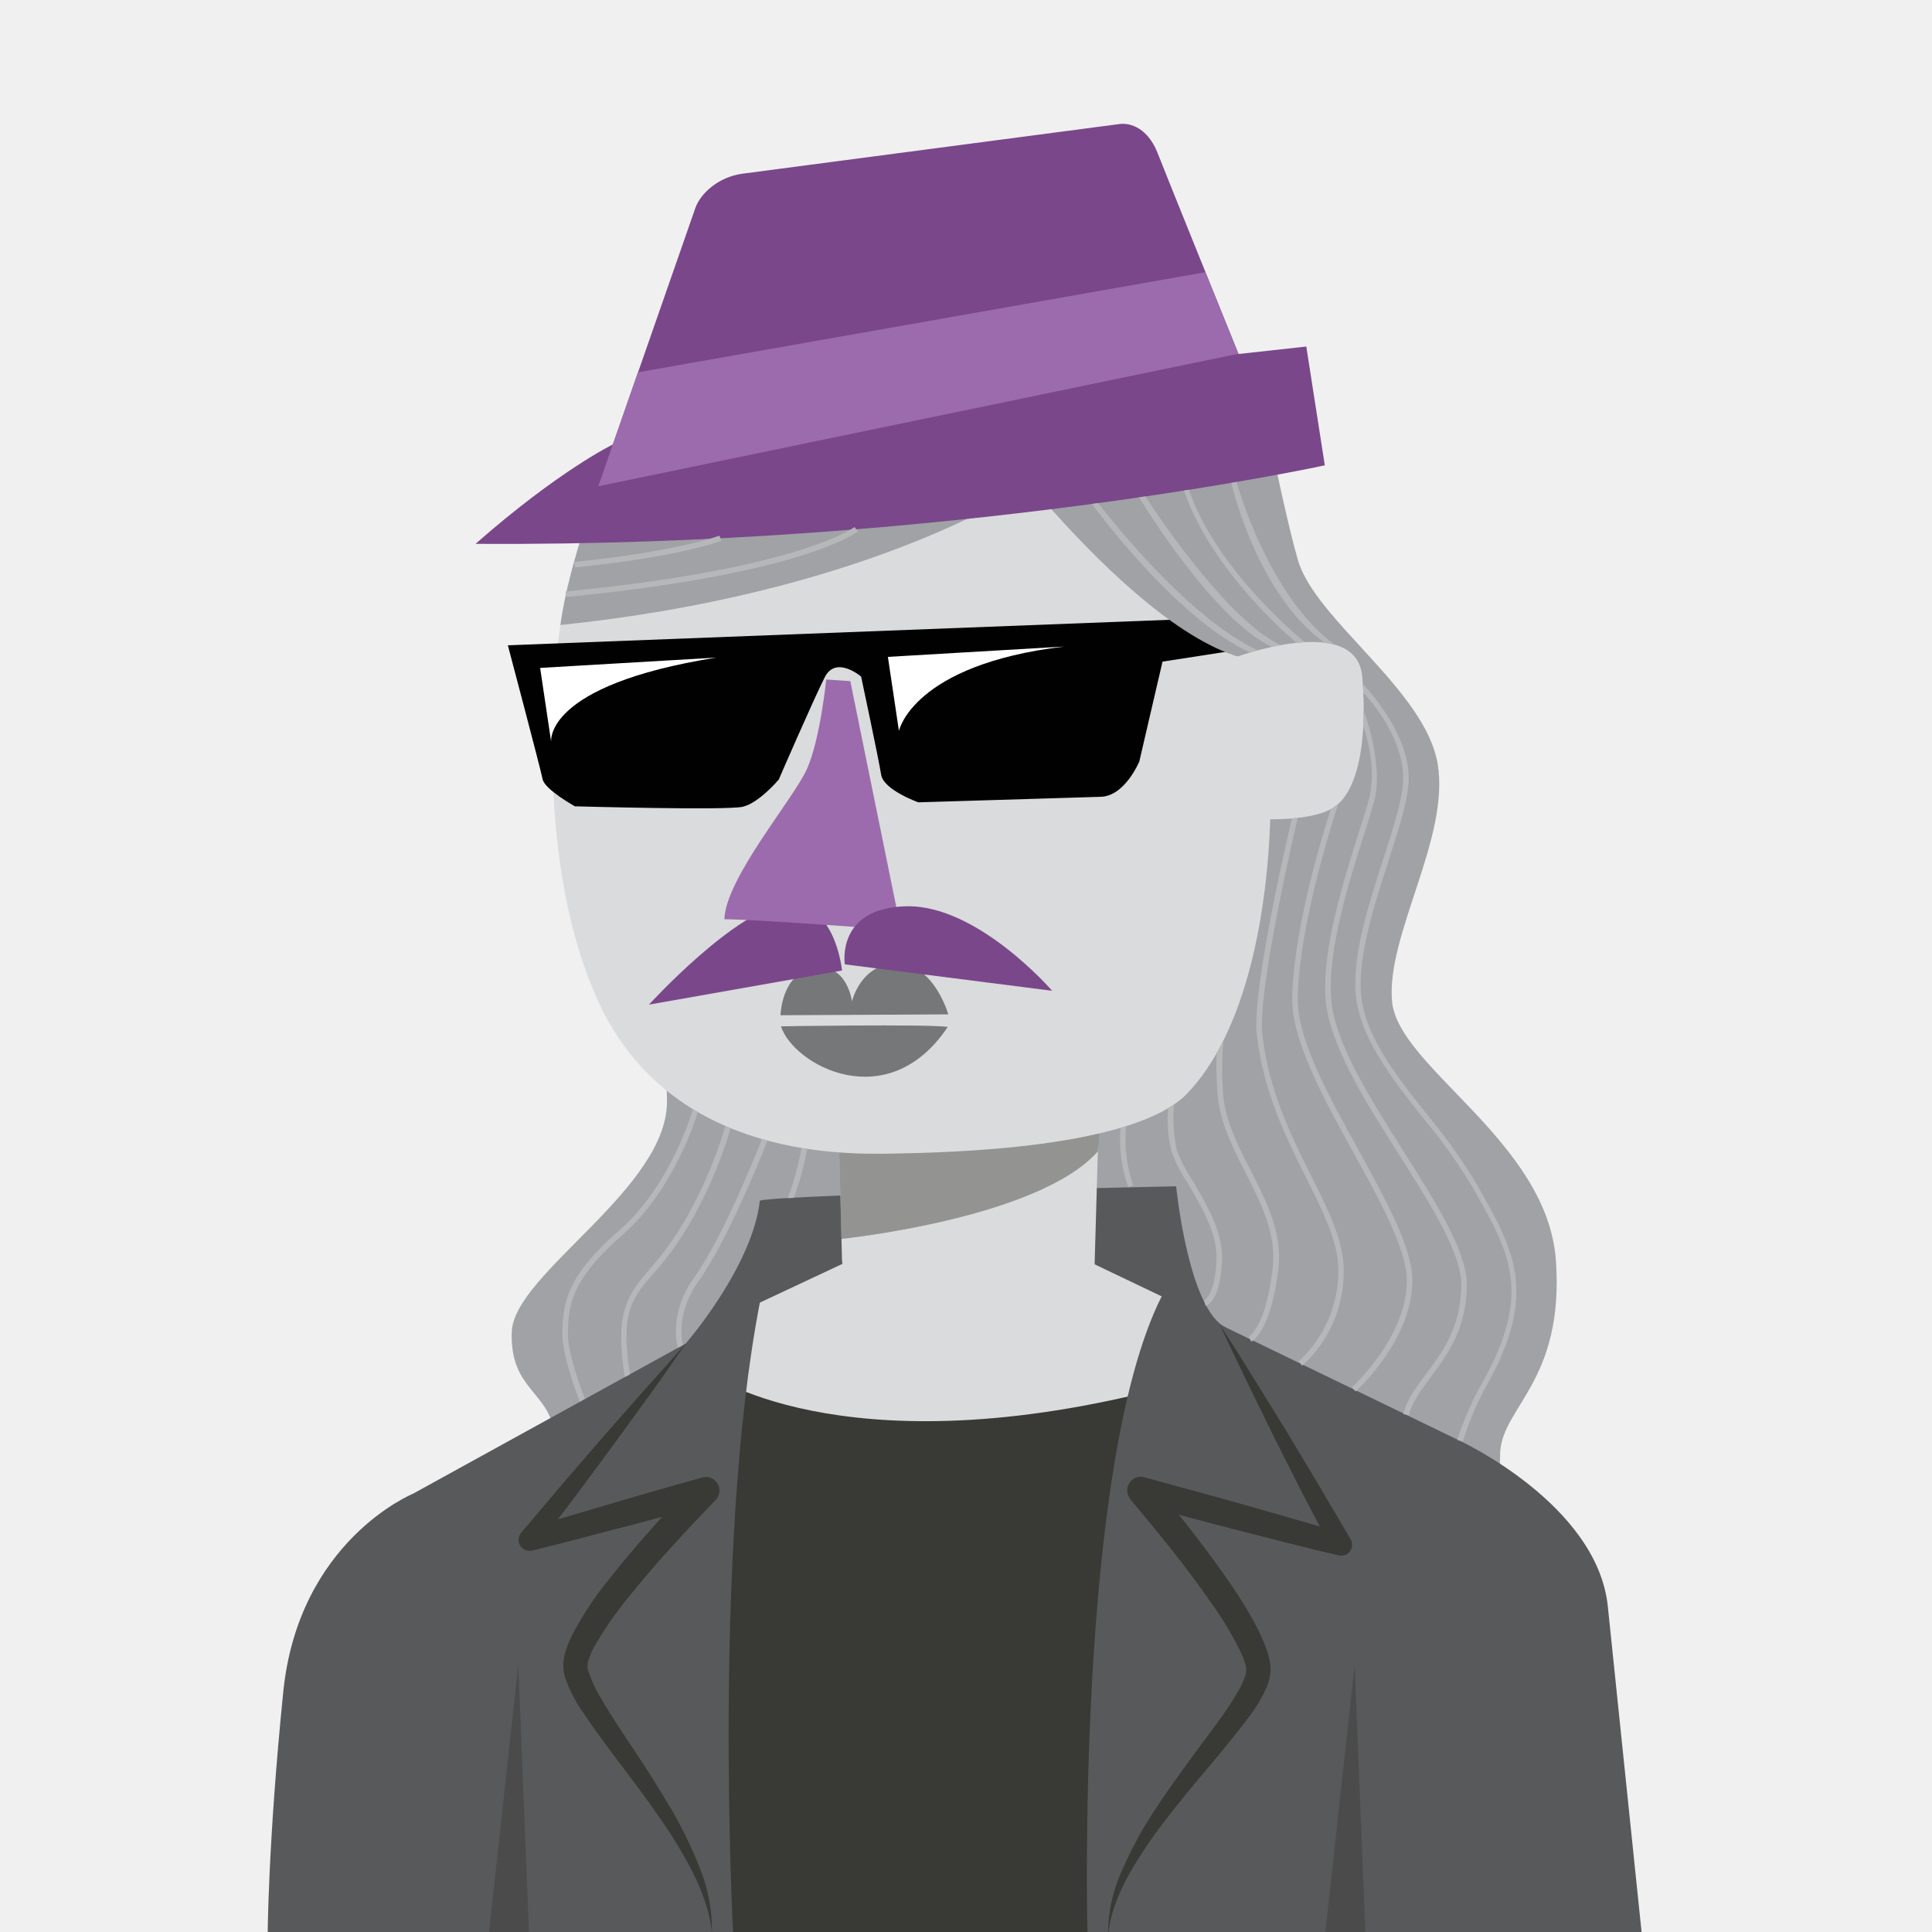
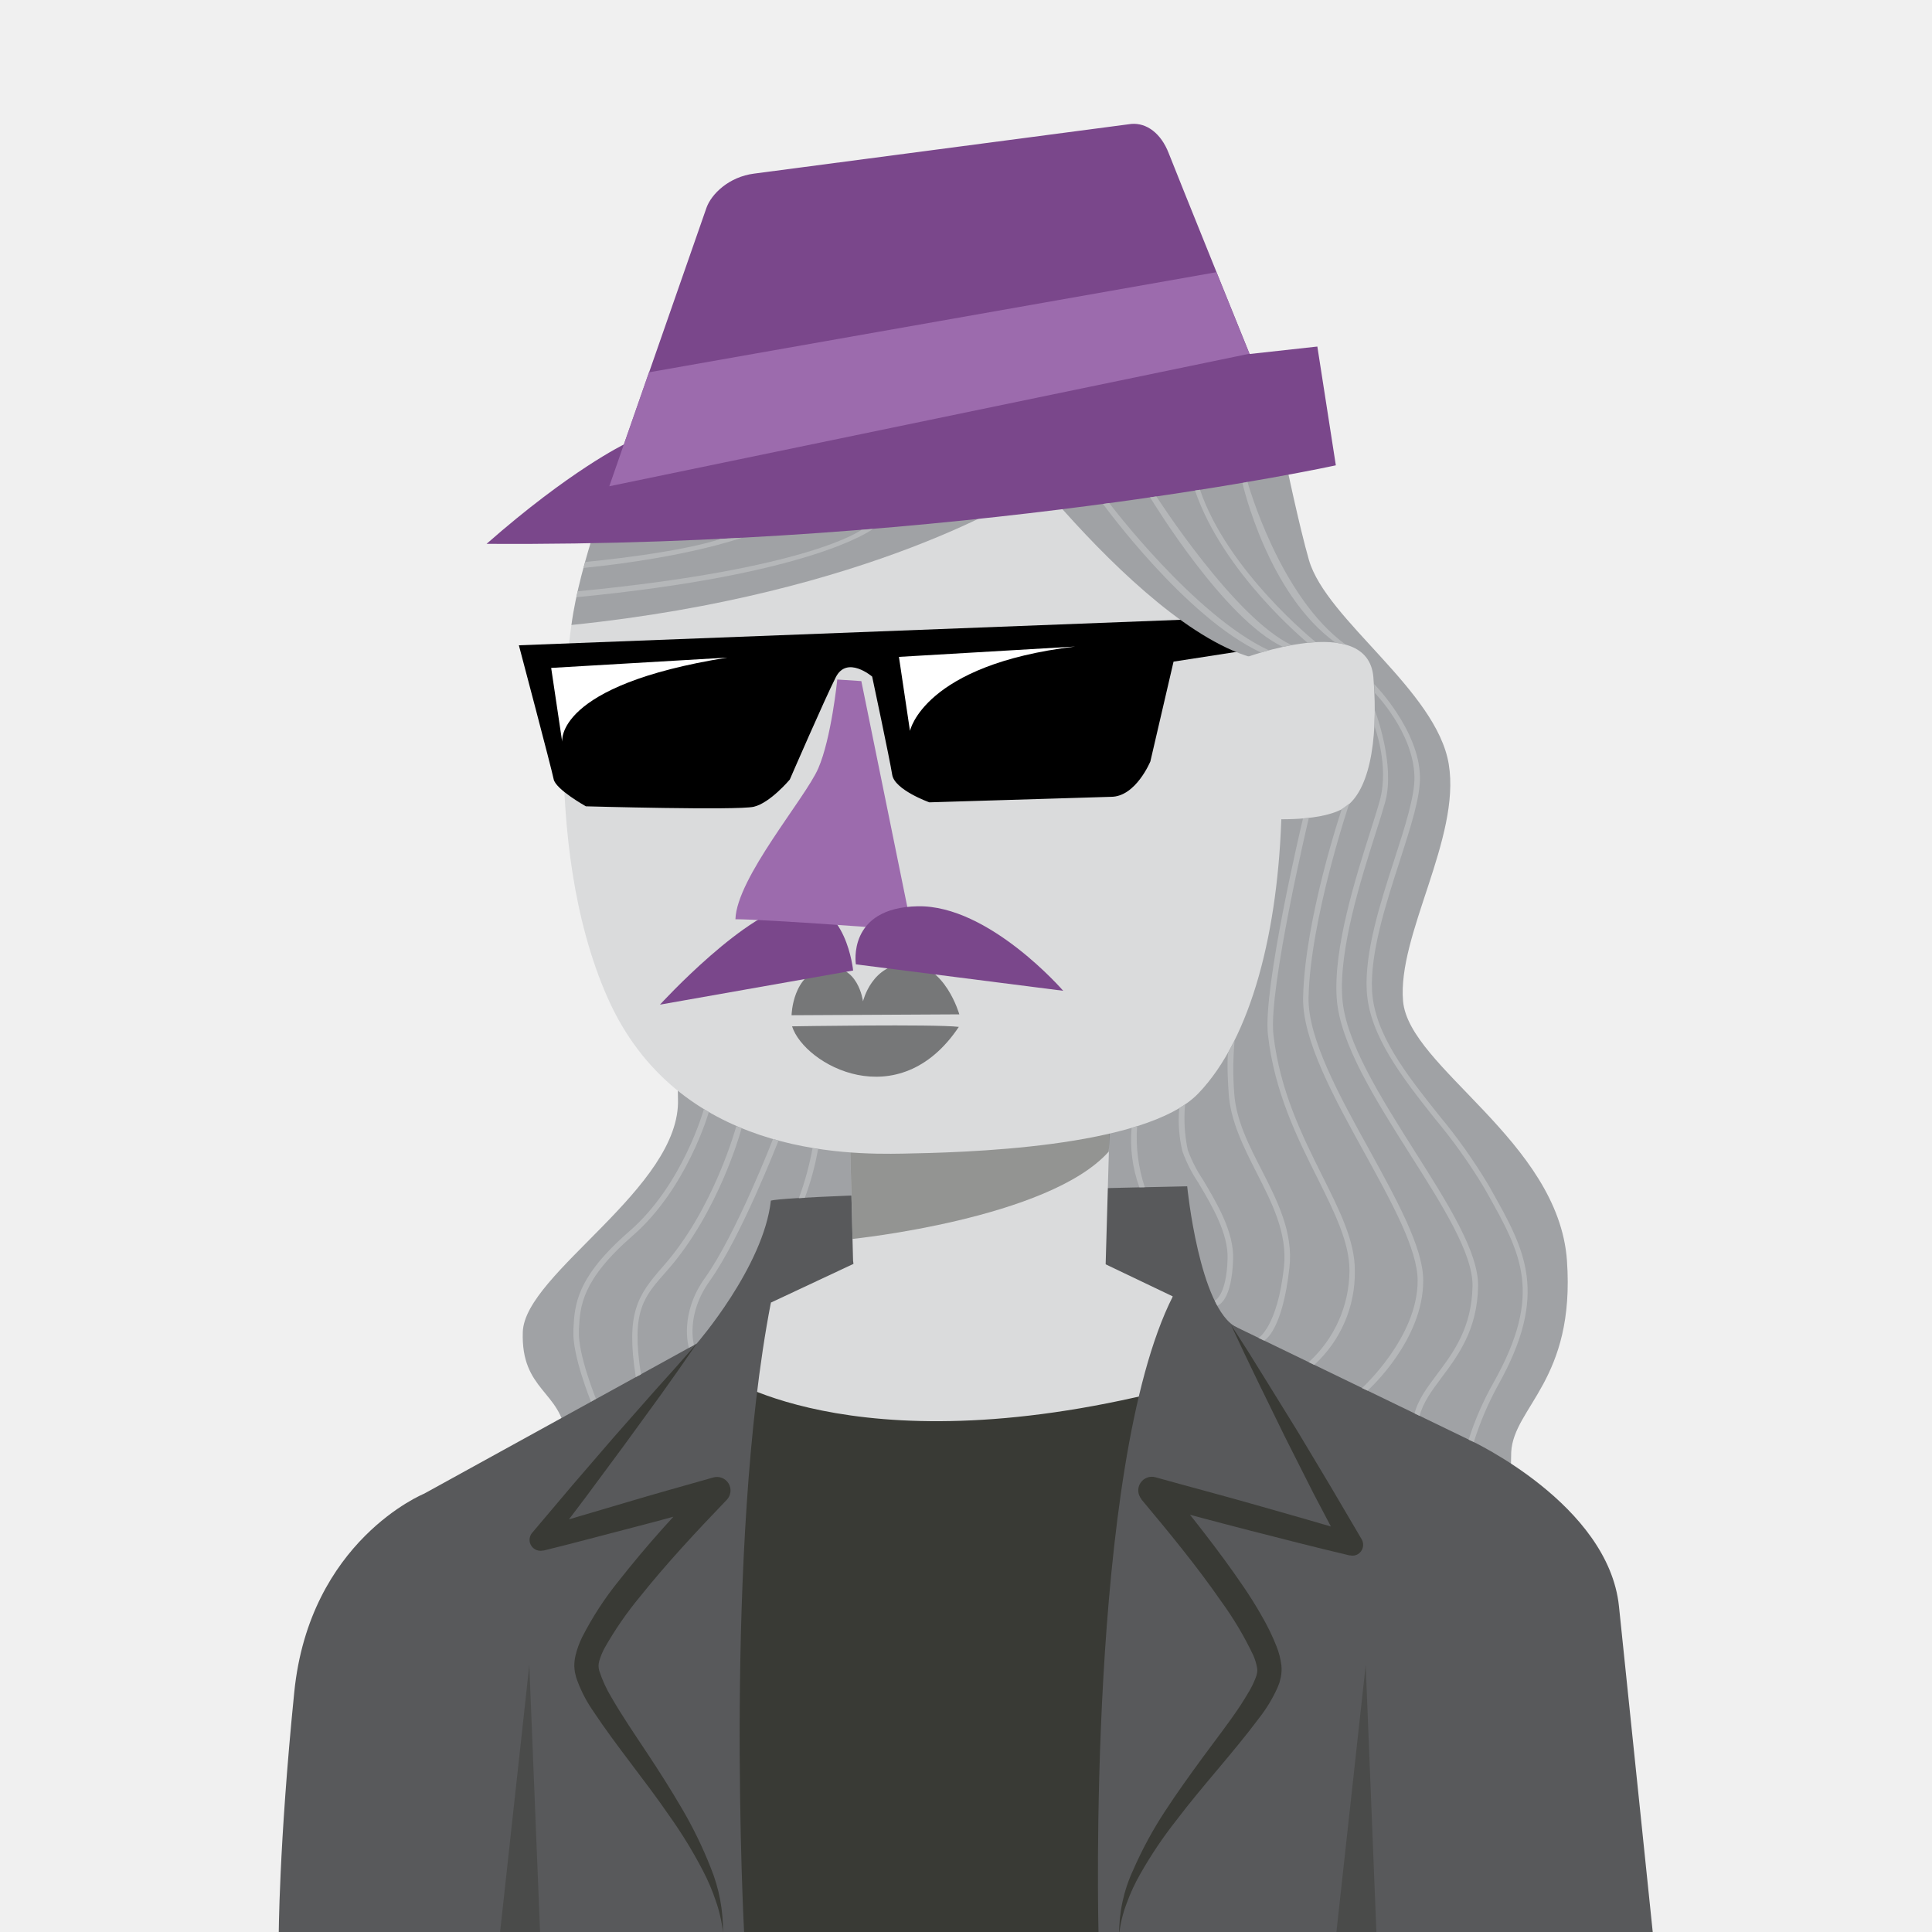
<svg xmlns="http://www.w3.org/2000/svg" id="Layer_14" data-name="Layer 14" viewBox="0 0 350 350">
  <defs>
-     <style>.cls-1{fill:#a0a2a5;}.cls-2,.cls-6{fill:#58595b;}.cls-3{fill:#dadbdc;}.cls-4,.cls-5{fill:#393a35;}.cls-5{opacity:0.44;}.cls-6{opacity:0.77;}.cls-7{fill:#010101;}.cls-8{fill:#7a478b;}.cls-9{fill:#9c6bad;}.cls-10{fill:none;stroke:#a0a2a5;stroke-miterlimit:10;}.cls-11{fill:#fff;}.cls-12{fill:#b5b7b9;}</style>
+     <style>.cls-1{fill:#a0a2a5;}.cls-2,.cls-6{fill:#58595b;}.cls-3{fill:#dadbdc;}.cls-4,.cls-5{fill:#393a35;}.cls-5{opacity:0.44;}.cls-6{opacity:0.77;}.cls-7{fill:#7a478b;}.cls-8{fill:#9c6bad;}.cls-9{fill:none;stroke:#a0a2a5;stroke-miterlimit:10;}.cls-10{fill:#fff;}.cls-11{fill:#b5b7b9;}</style>
  </defs>
-   <path class="cls-1" d="M230.85,83.31s2.52,12.08,4.28,18.15c3.15,10.86,23.14,23.6,25.33,37s-9.34,30.92-8.28,42.92,28.17,25.34,29.69,47-9.67,26.5-10.1,34.7A87,87,0,0,0,272.88,280L99.3,276.17a51.54,51.54,0,0,0,1.22-16c-.82-8.16-8.18-8.21-7.81-18.88s28.71-26.15,28.11-42.25,9.25-107.71,8.93-108.63S230.85,83.31,230.85,83.31Z" />
-   <path class="cls-2" d="M124.25,243.36s12.09-13.91,13.4-25.86c4.54-1.13,75.42-2.59,75.42-2.59s2.19,22.27,9,25.58a21,21,0,0,1-13.67,16.74l-75.62-1.08Z" />
-   <polygon class="cls-3" points="137.65 235.98 155.88 227.43 196.89 228.37 210.45 234.85 215.09 257.29 184.59 275.97 126.11 263.99 137.65 235.98" />
-   <path class="cls-4" d="M129.11,249.2s25.77,17.75,85.44,1.22C215.72,271.69,220,350,220,350H117.56Z" />
-   <polygon class="cls-3" points="199.28 194.92 198.25 230.76 179.38 242.61 154.22 241.32 152.54 228.37 151.79 198.83 199.28 194.92" />
-   <path class="cls-5" d="M152.44,224.44s35.59-3.64,46.42-15.82a54.43,54.43,0,0,0-.44-12.79l-46.59,4.69Z" />
-   <path class="cls-3" d="M101.52,113.22s-6.07,39,6.54,67.5,43.21,28.46,53.5,28.27,43.91-.9,53.53-10.91,14.55-29.56,15.08-51.33S228,79.86,228,79.86l-119,10.34Z" />
-   <path class="cls-6" d="M141.48,185.93c2.26,7,19.31,16.41,30.22.1C167.37,185.5,141.48,185.93,141.48,185.93Z" />
-   <path class="cls-6" d="M141.4,183.92l30.39-.16s-2.56-9.08-9.2-9.19-8.25,6.84-8.25,6.84-.86-7-6.83-6.06S141.4,183.92,141.4,183.92Z" />
-   <path class="cls-7" d="M92,116.9l137.58-5.3-.09,5.33-18.89,2.93-4.2,18.08s-2.64,6.41-7.12,6.41l-32.92,1s-6.3-2.25-6.73-5S156,122.57,156,122.57s-4.55-3.9-6.59.12-8.33,18.53-8.33,18.53-3.56,4.24-6.52,4.93-30.42-.08-30.42-.08-5.48-3.06-5.84-4.91S92,116.9,92,116.9Z" />
-   <path class="cls-8" d="M152.54,175.82s-1.2-12.67-10.09-12S117.56,182,117.56,182Z" />
-   <path class="cls-9" d="M149.68,123.1s-1.07,10.66-3.45,16.11-14.76,19.81-15,27.32c5.58,0,32,2,32,2l-9.19-45.14Z" />
-   <path class="cls-8" d="M153.05,174.7s-1.66-10.28,11.22-10.52,26.34,15.31,26.34,15.31Z" />
-   <path class="cls-1" d="M175.34,73.28c.27.83,33.09,46.37,54.49,46.64.8-15.71-.28-44.82-5.49-48.43S175.34,73.28,175.34,73.28Z" />
-   <path class="cls-1" d="M183.83,89.36s-28,18.29-82.31,23.86c1.5-11.33,7.42-26.34,7.42-26.34Z" />
-   <path class="cls-2" d="M210.45,234.85l54,26.15s24.91,11.53,26.82,30l6.22,60L197,350S194.84,265.7,210.45,234.85Z" />
-   <path class="cls-2" d="M137.65,236,74.82,270.6s-20.74,8.46-23.51,35.94c-2.82,28-2.82,44.49-2.82,44.49l84.31-1S129.08,280.24,137.65,236Z" />
-   <path class="cls-4" d="M221,240l3.08,4.79,3,4.83,6,9.7,5.85,9.76,5.77,9.81a2,2,0,0,1-.69,2.66,1.91,1.91,0,0,1-1.43.22l-.12,0c-6.11-1.44-12.18-3-18.26-4.56S212.05,274,206,272.38l2.51-4c2.65,3,5.18,6.12,7.63,9.3s4.84,6.39,7.11,9.74c1.14,1.67,2.23,3.39,3.24,5.18a40.87,40.87,0,0,1,2.77,5.67,14.37,14.37,0,0,1,.88,3.45,7.32,7.32,0,0,1-.11,2.13l-.25,1-.33.84a26.58,26.58,0,0,1-3.31,5.5c-4.88,6.53-10.26,12.26-15,18.53a77.6,77.6,0,0,0-6.55,9.75,33.78,33.78,0,0,0-2.47,5.32,22.37,22.37,0,0,0-1.37,5.74,27.22,27.22,0,0,1,2.52-11.7A71.34,71.34,0,0,1,209,328.2c2.19-3.36,4.53-6.61,6.88-9.82s4.8-6.33,6.92-9.55c.52-.8,1-1.61,1.48-2.41a15.93,15.93,0,0,0,1.15-2.36l.2-.55.11-.49a2.31,2.31,0,0,0,0-.83,9.46,9.46,0,0,0-.69-2.28,60.37,60.37,0,0,0-5.79-9.77c-4.43-6.4-9.47-12.52-14.49-18.52l0-.06a2.46,2.46,0,0,1,2.55-3.94c6,1.68,12.11,3.28,18.13,5s12.08,3.42,18.09,5.24l-2.24,2.85L236,270.64l-5.13-10.16-5-10.22-2.47-5.14Z" />
-   <path class="cls-4" d="M124.25,243.36,121,248.05l-3.29,4.64L111,261.92l-6.77,9.15-6.86,9.07L95.3,277c5.28-1.65,10.61-3.16,15.91-4.75s10.63-3.06,16-4.59a2.45,2.45,0,0,1,2.45,4.05l-.05.05c-5.4,5.63-10.8,11.4-15.65,17.47a63.8,63.8,0,0,0-6.45,9.35,12.06,12.06,0,0,0-.94,2.29,3.12,3.12,0,0,0,0,1.84,23.37,23.37,0,0,0,2.23,4.84c1.91,3.31,4.14,6.58,6.33,9.88s4.34,6.67,6.36,10.13a76.06,76.06,0,0,1,5.27,10.81,29.87,29.87,0,0,1,2.21,11.74,24.86,24.86,0,0,0-1.3-5.75,36.49,36.49,0,0,0-2.29-5.39,83.4,83.4,0,0,0-6.11-10c-4.45-6.49-9.5-12.47-14-19.27a24.49,24.49,0,0,1-2.9-5.84l-.22-.93c-.06-.33-.08-.71-.11-1.06a8.09,8.09,0,0,1,.23-2,15.8,15.8,0,0,1,1.17-3.24,58.53,58.53,0,0,1,6.74-10.35,201.83,201.83,0,0,1,16-17.95l2.4,4.1c-5.34,1.45-10.67,2.94-16,4.31s-10.7,2.84-16.08,4.15l-.11,0a2,2,0,0,1-2.4-1.45,2,2,0,0,1,.41-1.75l7.35-8.69,7.43-8.62,7.53-8.54,3.81-4.24Z" />
-   <polygon class="cls-5" points="245.41 301.63 247.35 350.03 240.05 350.49 245.41 301.63" />
-   <polygon class="cls-5" points="93.89 301.63 95.83 350.03 88.54 350.49 93.89 301.63" />
-   <path class="cls-10" d="M196.89,91.41s23.05,22.43,30.51,26.53" />
-   <path class="cls-8" d="M236.65,62.78,240,84.3s-68,14.81-153.85,14.22c15.13-13.3,24.88-18,24.88-18L126,37.6c.88-2.42,4-5.56,8.62-6.15l68.33-9c2.78-.23,5.38,1.71,6.77,5.3,1.62,4.16,14.66,36.38,14.66,36.38Z" />
-   <polygon class="cls-9" points="224.34 64.08 108.38 88.09 115.56 67.45 218.37 49.31 224.34 64.08" />
-   <path class="cls-11" d="M160.85,119l2,13.41s2.47-12,29.91-15.28Z" />
-   <path class="cls-11" d="M97.85,121l2,13.41s-1.52-10.26,29.91-15.28Z" />
-   <path class="cls-3" d="M223.2,119.28s22.62-8.6,23.6,3.41-.91,21.22-5.56,23.82-14.49,1.79-14.49,1.79Z" />
-   <path class="cls-12" d="M226.43,118.21c-13.7-6.38-28.46-26.72-28.62-26.92l1.14-.16c.15.21,15.44,20.4,28.9,26.68Z" />
-   <path class="cls-12" d="M230.41,117.19c-10.62-5-23.5-26.19-24.06-27.09l1.14-.17c.14.22,14.16,22.06,24.5,26.94Z" />
-   <path class="cls-12" d="M234.89,116.45c-.15-.13-15.31-12.59-20.4-27.59l.9-.14c5,14.73,20.8,27.49,21,27.61Z" />
-   <path class="cls-12" d="M239.93,116.42c-12.29-8.87-16.8-28.71-16.86-28.92l.93-.2c.05.2,5.81,20.83,17.8,29.49Z" />
-   <path class="cls-12" d="M102.57,108.15l-.1-1c42.17-4.08,52.25-11.6,52.34-11.67l.62.79C155,96.59,145.17,104,102.57,108.15Z" />
-   <path class="cls-12" d="M104.14,102.8l-.1-1c18.51-1.87,26.22-4.73,26.29-4.76l.36.93C130.38,98.1,122.81,100.92,104.14,102.8Z" />
-   <path class="cls-12" d="M265,261.13l-1-.27a55.22,55.22,0,0,1,4.52-10.37c9.08-16.16,5-23.41-1.17-34.39l-.53-.94a99.71,99.71,0,0,0-8.95-12.55c-5.83-7.35-11.85-15-12.31-23.09-.4-7.08,2.47-16,5-23.8,1.91-5.91,3.71-11.49,3.64-15-.16-8-7.13-15.14-7.21-15.21l-.09-1.59c.32.32,8.14,8.42,8.3,16.78.08,3.69-1.67,9.08-3.68,15.33-2.51,7.76-5.35,16.55-5,23.44.44,7.82,6.1,15,12.09,22.53a99.87,99.87,0,0,1,9,12.68l.53.94c6.11,10.87,10.52,18.72,1.18,35.37A54.38,54.38,0,0,0,265,261.13Z" />
-   <path class="cls-12" d="M255.2,256.4l-1-.25c.67-2.59,2.35-4.83,4.12-7.21,2.94-3.93,6.28-8.4,6.41-15.94.11-5.86-5.42-14.59-11.28-23.82-6.27-9.9-12.75-20.13-13.32-28.32-.64-9.07,3.42-21.85,6.11-30.3.72-2.27,1.34-4.23,1.72-5.64,1.7-6.37-1-13.32-1-13.4l.07-2.84c.14.34,3.69,9.81,1.91,16.5-.39,1.43-1,3.4-1.74,5.69-2.66,8.37-6.69,21-6.06,29.92.55,7.94,7,18.06,13.17,27.85,5.93,9.37,11.54,18.22,11.43,24.38-.14,7.86-3.57,12.46-6.6,16.52C257.37,251.93,255.82,254,255.2,256.4Z" />
-   <path class="cls-12" d="M245.59,252.07l-.67-.74c.1-.09,9.93-9.07,9.93-19.31,0-5.68-4.68-14.19-9.65-23.2-5.53-10-11.26-20.45-11.1-28.11.3-14.27,6.94-33.92,7-34.13l1.36-1c-.07.2-7.07,21-7.37,35.11-.16,7.39,5.5,17.67,11,27.61,5,9.12,9.77,17.74,9.77,23.68C255.85,242.71,246,251.69,245.59,252.07Z" />
-   <path class="cls-12" d="M235.91,247.41l-.63-.78a22.32,22.32,0,0,0,7.18-16.43c0-5.11-2.66-10.48-5.77-16.71-3.66-7.3-7.8-15.58-9-26-.95-8.39,6.05-38,6.35-39.22l1.06-.1c-.08.3-7.34,31-6.42,39.21,1.16,10.24,5.26,18.44,8.87,25.67,3.17,6.34,5.91,11.81,5.88,17.15A22.9,22.9,0,0,1,235.91,247.41Z" />
-   <path class="cls-12" d="M226.69,243.05l-.44-.89s3.15-1.83,4.33-12.62c.67-6.06-2.18-11.66-4.94-17.07-2.32-4.57-4.72-9.29-5.07-14.32-.39-5.62-.12-7.34-.1-7.46l1.17-2.22a58.7,58.7,0,0,0-.07,9.61c.33,4.83,2.69,9.46,5,13.94,2.83,5.54,5.74,11.27,5.05,17.63C230.32,241.13,226.84,243,226.69,243.05Z" />
-   <path class="cls-12" d="M218.4,236.55l-.25-1s2-.8,2.24-7.55c.14-4.63-2.87-9.69-5.29-13.76a25.74,25.74,0,0,1-2.89-5.7,24.73,24.73,0,0,1-.59-7.82l1.07-.68a27.51,27.51,0,0,0,.49,8.26,25.33,25.33,0,0,0,2.78,5.43c2.48,4.18,5.58,9.38,5.43,14.3C221.17,235.6,218.69,236.48,218.4,236.55Z" />
-   <path class="cls-12" d="M204.41,215.09A25,25,0,0,1,203,204.33l1-.33a25.89,25.89,0,0,0,1.27,10.73Z" />
-   <path class="cls-12" d="M105.06,253.93c-.13-.34-3.4-8.45-3.18-12.8l0-.33c.22-4.38.46-9.35,10.14-17.75s13.46-22,13.5-22.13l.88.53c0,.14-4,13.88-13.73,22.36-9.35,8.12-9.58,12.86-9.79,17l0,.33c-.21,4.14,3.05,12.18,3.08,12.26Z" />
-   <path class="cls-12" d="M113.18,249.46c-1.82-11.56.29-14.76,4.9-20C127.37,219,131.35,204.1,131.39,204l.94.4c0,.15-4.05,15.11-13.5,25.8-4.2,4.74-6.54,7.18-4.71,18.79Z" />
-   <path class="cls-12" d="M122.8,244.16c-.08-.24-1.76-6.14,2.91-12.65,5.63-7.87,12.26-25,12.33-25.17l1,.27c-.07.17-6.78,17.51-12.49,25.48-4.37,6.09-2.84,11.52-2.83,11.58Z" />
-   <path class="cls-12" d="M143.8,217l-1.08.06A55.53,55.53,0,0,0,145.2,208l1,.17A50.31,50.31,0,0,1,143.8,217Z" />
+   <path class="cls-1" d="M232.85,83.31s2.53,12.08,4.28,18.15c3.15,10.86,23.14,23.6,25.33,37s-9.34,30.92-8.28,42.92,28.17,25.34,29.69,47-9.67,26.5-10.1,34.7A87,87,0,0,0,274.88,280L101.3,276.17a51.54,51.54,0,0,0,1.22-16c-.82-8.16-8.18-8.21-7.81-18.88s28.71-26.15,28.11-42.25,9.25-107.71,8.93-108.63S232.85,83.31,232.85,83.31Z" />
+   <path class="cls-2" d="M126.25,243.36s12.09-13.91,13.4-25.86c4.54-1.13,75.42-2.59,75.42-2.59s2.19,22.27,9,25.58a21,21,0,0,1-13.68,16.74l-75.62-1.08Z" />
+   <polygon class="cls-3" points="139.65 235.98 157.88 227.43 198.89 228.37 212.45 234.85 217.09 257.29 186.59 275.97 128.11 263.99 139.65 235.98" />
+   <path class="cls-4" d="M131.11,249.2s25.77,17.75,85.44,1.22C217.72,271.69,222,350,222,350H119.56Z" />
+   <polygon class="cls-3" points="201.28 194.92 200.25 230.76 181.38 242.61 156.22 241.32 154.54 228.37 153.79 198.83 201.28 194.92" />
+   <path class="cls-5" d="M154.45,224.44s35.58-3.64,46.41-15.82a54.43,54.43,0,0,0-.44-12.79l-46.59,4.69Z" />
+   <path class="cls-3" d="M103.52,113.22s-6.07,39,6.54,67.5,43.21,28.46,53.5,28.27,43.91-.9,53.53-10.91,14.56-29.56,15.08-51.33S230,79.86,230,79.86l-119,10.34Z" />
+   <path class="cls-6" d="M143.49,185.93c2.25,7,19.3,16.41,30.21.1C169.37,185.5,143.49,185.93,143.49,185.93Z" />
+   <path class="cls-6" d="M143.4,183.92l30.39-.16s-2.56-9.08-9.2-9.19-8.25,6.84-8.25,6.84-.86-7-6.83-6.06S143.4,183.92,143.4,183.92Z" />
+   <path d="M94,116.9l137.58-5.3-.09,5.33-18.89,2.93-4.2,18.08s-2.64,6.41-7.12,6.41l-32.92,1s-6.3-2.25-6.73-5S158,122.57,158,122.57s-4.55-3.9-6.59.12-8.33,18.53-8.33,18.53-3.56,4.24-6.52,4.93-30.42-.08-30.42-.08-5.48-3.06-5.84-4.91S94,116.9,94,116.9Z" />
+   <path class="cls-7" d="M154.55,175.82s-1.21-12.67-10.1-12S119.56,182,119.56,182Z" />
+   <path class="cls-8" d="M151.68,123.1s-1.07,10.66-3.45,16.11-14.76,19.81-15,27.32c5.58,0,32,2,32,2l-9.19-45.14Z" />
+   <path class="cls-7" d="M155.05,174.7s-1.66-10.28,11.22-10.52,26.34,15.31,26.34,15.31Z" />
+   <path class="cls-1" d="M177.34,73.28c.27.83,33.09,46.37,54.49,46.64.8-15.71-.28-44.82-5.49-48.43S177.34,73.28,177.34,73.28Z" />
+   <path class="cls-1" d="M185.83,89.36s-28,18.29-82.31,23.86c1.5-11.33,7.42-26.34,7.42-26.34Z" />
+   <path class="cls-2" d="M212.47,234.85l54,26.14s24.9,11.54,26.82,30l6.22,60L199,350S196.85,265.7,212.47,234.85Z" />
+   <path class="cls-2" d="M139.65,236,76.82,270.6s-20.74,8.46-23.51,35.94c-2.82,28-2.82,44.49-2.82,44.49l84.31-1S131.08,280.24,139.65,236Z" />
+   <path class="cls-4" d="M223,240l3.08,4.79,3,4.83,6,9.7,5.85,9.76,5.77,9.81a2,2,0,0,1-.69,2.66,1.91,1.91,0,0,1-1.43.22l-.12,0c-6.11-1.44-12.18-3-18.26-4.56S214.05,274,208,272.38l2.51-4c2.66,3,5.18,6.12,7.63,9.3s4.84,6.39,7.11,9.74c1.14,1.67,2.23,3.39,3.24,5.18a40.87,40.87,0,0,1,2.77,5.67,13.92,13.92,0,0,1,.88,3.45,7.32,7.32,0,0,1-.11,2.13l-.25,1-.33.84a26.58,26.58,0,0,1-3.31,5.5c-4.88,6.53-10.26,12.26-15,18.53a76.61,76.61,0,0,0-6.56,9.75,33.78,33.78,0,0,0-2.47,5.32,22.37,22.37,0,0,0-1.37,5.74,27.22,27.22,0,0,1,2.52-11.7A71.34,71.34,0,0,1,211,328.2c2.19-3.36,4.53-6.61,6.88-9.82s4.8-6.33,6.92-9.55c.52-.8,1-1.61,1.48-2.41a15.93,15.93,0,0,0,1.15-2.36l.2-.55.11-.49a2.31,2.31,0,0,0,0-.83,9.86,9.86,0,0,0-.68-2.28,61.18,61.18,0,0,0-5.8-9.77c-4.43-6.4-9.47-12.52-14.49-18.52l0-.06a2.46,2.46,0,0,1,2.55-3.94c6,1.68,12.11,3.28,18.13,5s12.08,3.42,18.09,5.24l-2.24,2.85L238,270.64l-5.13-10.16-5-10.22-2.47-5.14Z" />
+   <path class="cls-4" d="M126.25,243.36,123,248.05l-3.29,4.64L113,261.92l-6.77,9.15-6.86,9.07L97.3,277c5.28-1.65,10.61-3.16,15.91-4.75s10.63-3.06,16-4.59a2.45,2.45,0,0,1,2.45,4.05l-.05.05c-5.4,5.63-10.8,11.4-15.65,17.47a63.8,63.8,0,0,0-6.45,9.35,12.06,12.06,0,0,0-.94,2.29,3.12,3.12,0,0,0,0,1.84,23.37,23.37,0,0,0,2.23,4.84c1.91,3.31,4.14,6.58,6.33,9.88s4.34,6.67,6.36,10.13a76.06,76.06,0,0,1,5.27,10.81,29.87,29.87,0,0,1,2.21,11.74,24.86,24.86,0,0,0-1.3-5.75,36.49,36.49,0,0,0-2.29-5.39,83.4,83.4,0,0,0-6.11-10c-4.44-6.49-9.5-12.47-14-19.27a24.49,24.49,0,0,1-2.9-5.84l-.22-.93c-.06-.33-.08-.71-.11-1.06a8.09,8.09,0,0,1,.23-2,15.8,15.8,0,0,1,1.17-3.24,58.53,58.53,0,0,1,6.74-10.35,201.83,201.83,0,0,1,16-17.95l2.4,4.1c-5.34,1.45-10.67,2.94-16,4.31s-10.7,2.84-16.08,4.15l-.11,0a2,2,0,0,1-2.4-1.45,2,2,0,0,1,.41-1.75l7.35-8.69,7.43-8.62,7.53-8.54,3.81-4.24Z" />
+   <polygon class="cls-5" points="247.41 301.63 249.35 350.03 242.05 350.49 247.41 301.63" />
+   <polygon class="cls-5" points="95.89 301.63 97.84 350.03 90.54 350.49 95.89 301.63" />
+   <path class="cls-9" d="M198.89,91.41s23.05,22.43,30.51,26.53" />
+   <path class="cls-7" d="M238.65,62.78,242,84.3s-68,14.81-153.85,14.22c15.13-13.3,24.88-18,24.88-18L128,37.6c.88-2.42,4-5.56,8.62-6.15l68.33-9c2.78-.23,5.38,1.71,6.77,5.3,1.62,4.16,14.66,36.38,14.66,36.38Z" />
+   <polygon class="cls-8" points="226.34 64.08 110.38 88.09 117.56 67.45 220.37 49.31 226.34 64.08" />
+   <path class="cls-10" d="M162.85,119l2,13.41s2.47-12,29.91-15.28Z" />
+   <path class="cls-10" d="M99.85,121l2,13.41s-1.52-10.26,29.91-15.28Z" />
+   <path class="cls-3" d="M225.2,119.28s22.62-8.6,23.6,3.41-.91,21.22-5.56,23.82-14.49,1.79-14.49,1.79Z" />
+   <path class="cls-11" d="M228.43,118.21c-13.7-6.38-28.46-26.72-28.62-26.92l1.14-.16c.15.21,15.44,20.4,28.91,26.68Z" />
+   <path class="cls-11" d="M232.41,117.19c-10.61-5-23.5-26.19-24.06-27.09l1.14-.17c.14.22,14.16,22.06,24.5,26.94Z" />
+   <path class="cls-11" d="M236.89,116.45c-.15-.13-15.31-12.59-20.4-27.59l.9-.14c5,14.73,20.8,27.49,21,27.61Z" />
+   <path class="cls-11" d="M241.93,116.42c-12.29-8.87-16.8-28.71-16.85-28.92l.92-.2c.05.2,5.81,20.83,17.8,29.49Z" />
+   <path class="cls-11" d="M104.41,108.19l.23-1.07C146.81,103.05,156,96,156.06,96l2.07-.17C157.73,96.11,147,104.08,104.41,108.19Z" />
+   <path class="cls-11" d="M105.69,102.89l.35-1.08c18.52-1.87,24.43-4.17,24.5-4.19l3.81-.2C134,97.54,124.37,101,105.69,102.89Z" />
+   <path class="cls-11" d="M267,261.23l-.94-.42a53.88,53.88,0,0,1,4.5-10.32c9.08-16.16,5-23.41-1.17-34.39l-.53-.94a99.71,99.71,0,0,0-8.95-12.55c-5.82-7.35-11.85-15-12.31-23.09-.4-7.08,2.47-16,5-23.8,1.91-5.91,3.71-11.49,3.64-15-.16-8-7.13-15.14-7.21-15.21l-.09-1.59c.32.32,8.14,8.42,8.3,16.78.08,3.69-1.67,9.08-3.68,15.33-2.51,7.76-5.35,16.55-5,23.44.44,7.82,6.1,15,12.09,22.53a99.87,99.87,0,0,1,9,12.68l.53.94c6.11,10.87,10.52,18.72,1.18,35.37A56.87,56.87,0,0,0,267,261.23Z" />
+   <path class="cls-11" d="M257.17,256.5l-.91-.45c.67-2.58,2.32-4.73,4.09-7.11,2.95-3.93,6.28-8.4,6.41-15.94.11-5.86-5.42-14.59-11.28-23.82-6.27-9.9-12.75-20.13-13.32-28.32-.64-9.07,3.42-21.85,6.11-30.3.72-2.27,1.34-4.23,1.72-5.64,1.7-6.37-1-13.32-1-13.4l.08-2.84c.13.34,3.68,9.81,1.9,16.5-.39,1.43-1,3.4-1.74,5.69-2.66,8.37-6.69,21-6.06,29.92.55,7.94,7,18.06,13.17,27.85,5.94,9.37,11.54,18.22,11.43,24.38-.14,7.86-3.57,12.46-6.6,16.52C259.37,251.93,257.8,254.1,257.17,256.5Z" />
+   <path class="cls-11" d="M247.74,251.93l-1-.47c.1-.09,10.08-9.2,10.08-19.44,0-5.68-4.68-14.19-9.65-23.2-5.53-10-11.26-20.45-11.1-28.11.3-14.27,6.94-33.92,7-34.13l1.36-1c-.07.2-7.07,21-7.37,35.11-.15,7.39,5.5,17.67,11,27.61,5,9.12,9.77,17.74,9.77,23.68C257.85,242.71,248.16,251.55,247.74,251.93Z" />
+   <path class="cls-11" d="M238.09,247.26l-1-.49a22.57,22.57,0,0,0,7.38-16.57c0-5.11-2.66-10.48-5.77-16.71-3.66-7.3-7.8-15.58-9-26-.95-8.39,6.05-38,6.35-39.22l1.06-.1c-.08.3-7.34,31-6.42,39.21,1.16,10.24,5.26,18.44,8.87,25.67,3.17,6.34,5.91,11.81,5.88,17.15A22.59,22.59,0,0,1,238.09,247.26Z" />
+   <path class="cls-11" d="M229,242.86l-1-.49s3.42-2,4.6-12.83c.67-6.06-2.18-11.66-4.94-17.07-2.32-4.57-4.72-9.29-5.07-14.32-.39-5.62-.12-7.34-.1-7.46l1.17-2.22a58.7,58.7,0,0,0-.07,9.61c.33,4.83,2.69,9.46,5,13.94,2.82,5.54,5.73,11.27,5,17.63C232.32,241.13,229.13,242.78,229,242.86Z" />
+   <path class="cls-11" d="M220.51,236.52l-.45-.89s2.13-.84,2.33-7.59c.14-4.63-2.87-9.69-5.29-13.76a25.74,25.74,0,0,1-2.89-5.7,24.23,24.23,0,0,1-.58-7.82l1.06-.68a27.51,27.51,0,0,0,.49,8.26,25.33,25.33,0,0,0,2.78,5.43c2.48,4.18,5.58,9.38,5.43,14.3C223.17,235.6,220.79,236.44,220.51,236.52Z" />
+   <path class="cls-11" d="M206.41,215.09A25,25,0,0,1,205,204.33l1-.33a28.61,28.61,0,0,0,1.39,11.08Z" />
+   <path class="cls-11" d="M107.06,253.93c-.13-.34-3.4-8.45-3.18-12.8l0-.33c.22-4.38.46-9.35,10.14-17.75s13.46-22,13.5-22.13l.88.53c0,.14-4,13.88-13.73,22.36-9.35,8.12-9.58,12.86-9.79,17l0,.33c-.21,4.14,3.05,12.18,3.08,12.26Z" />
+   <path class="cls-11" d="M115.18,249.46c-1.82-11.56.29-14.76,4.9-20C129.37,219,133.35,204.1,133.39,204l.94.4c0,.15-4.05,15.11-13.5,25.8-4.2,4.74-6.54,7.18-4.71,18.79Z" />
+   <path class="cls-11" d="M124.8,244.16c-.08-.24-1.76-6.14,2.91-12.65,5.63-7.87,12.26-25,12.33-25.17l1,.27c-.07.17-6.78,17.51-12.49,25.48-4.37,6.09-2.84,11.52-2.83,11.58Z" />
+   <path class="cls-11" d="M145.8,217l-1.08.06A54.38,54.38,0,0,0,147.2,208l1,.17A50.31,50.31,0,0,1,145.8,217Z" />
</svg>
